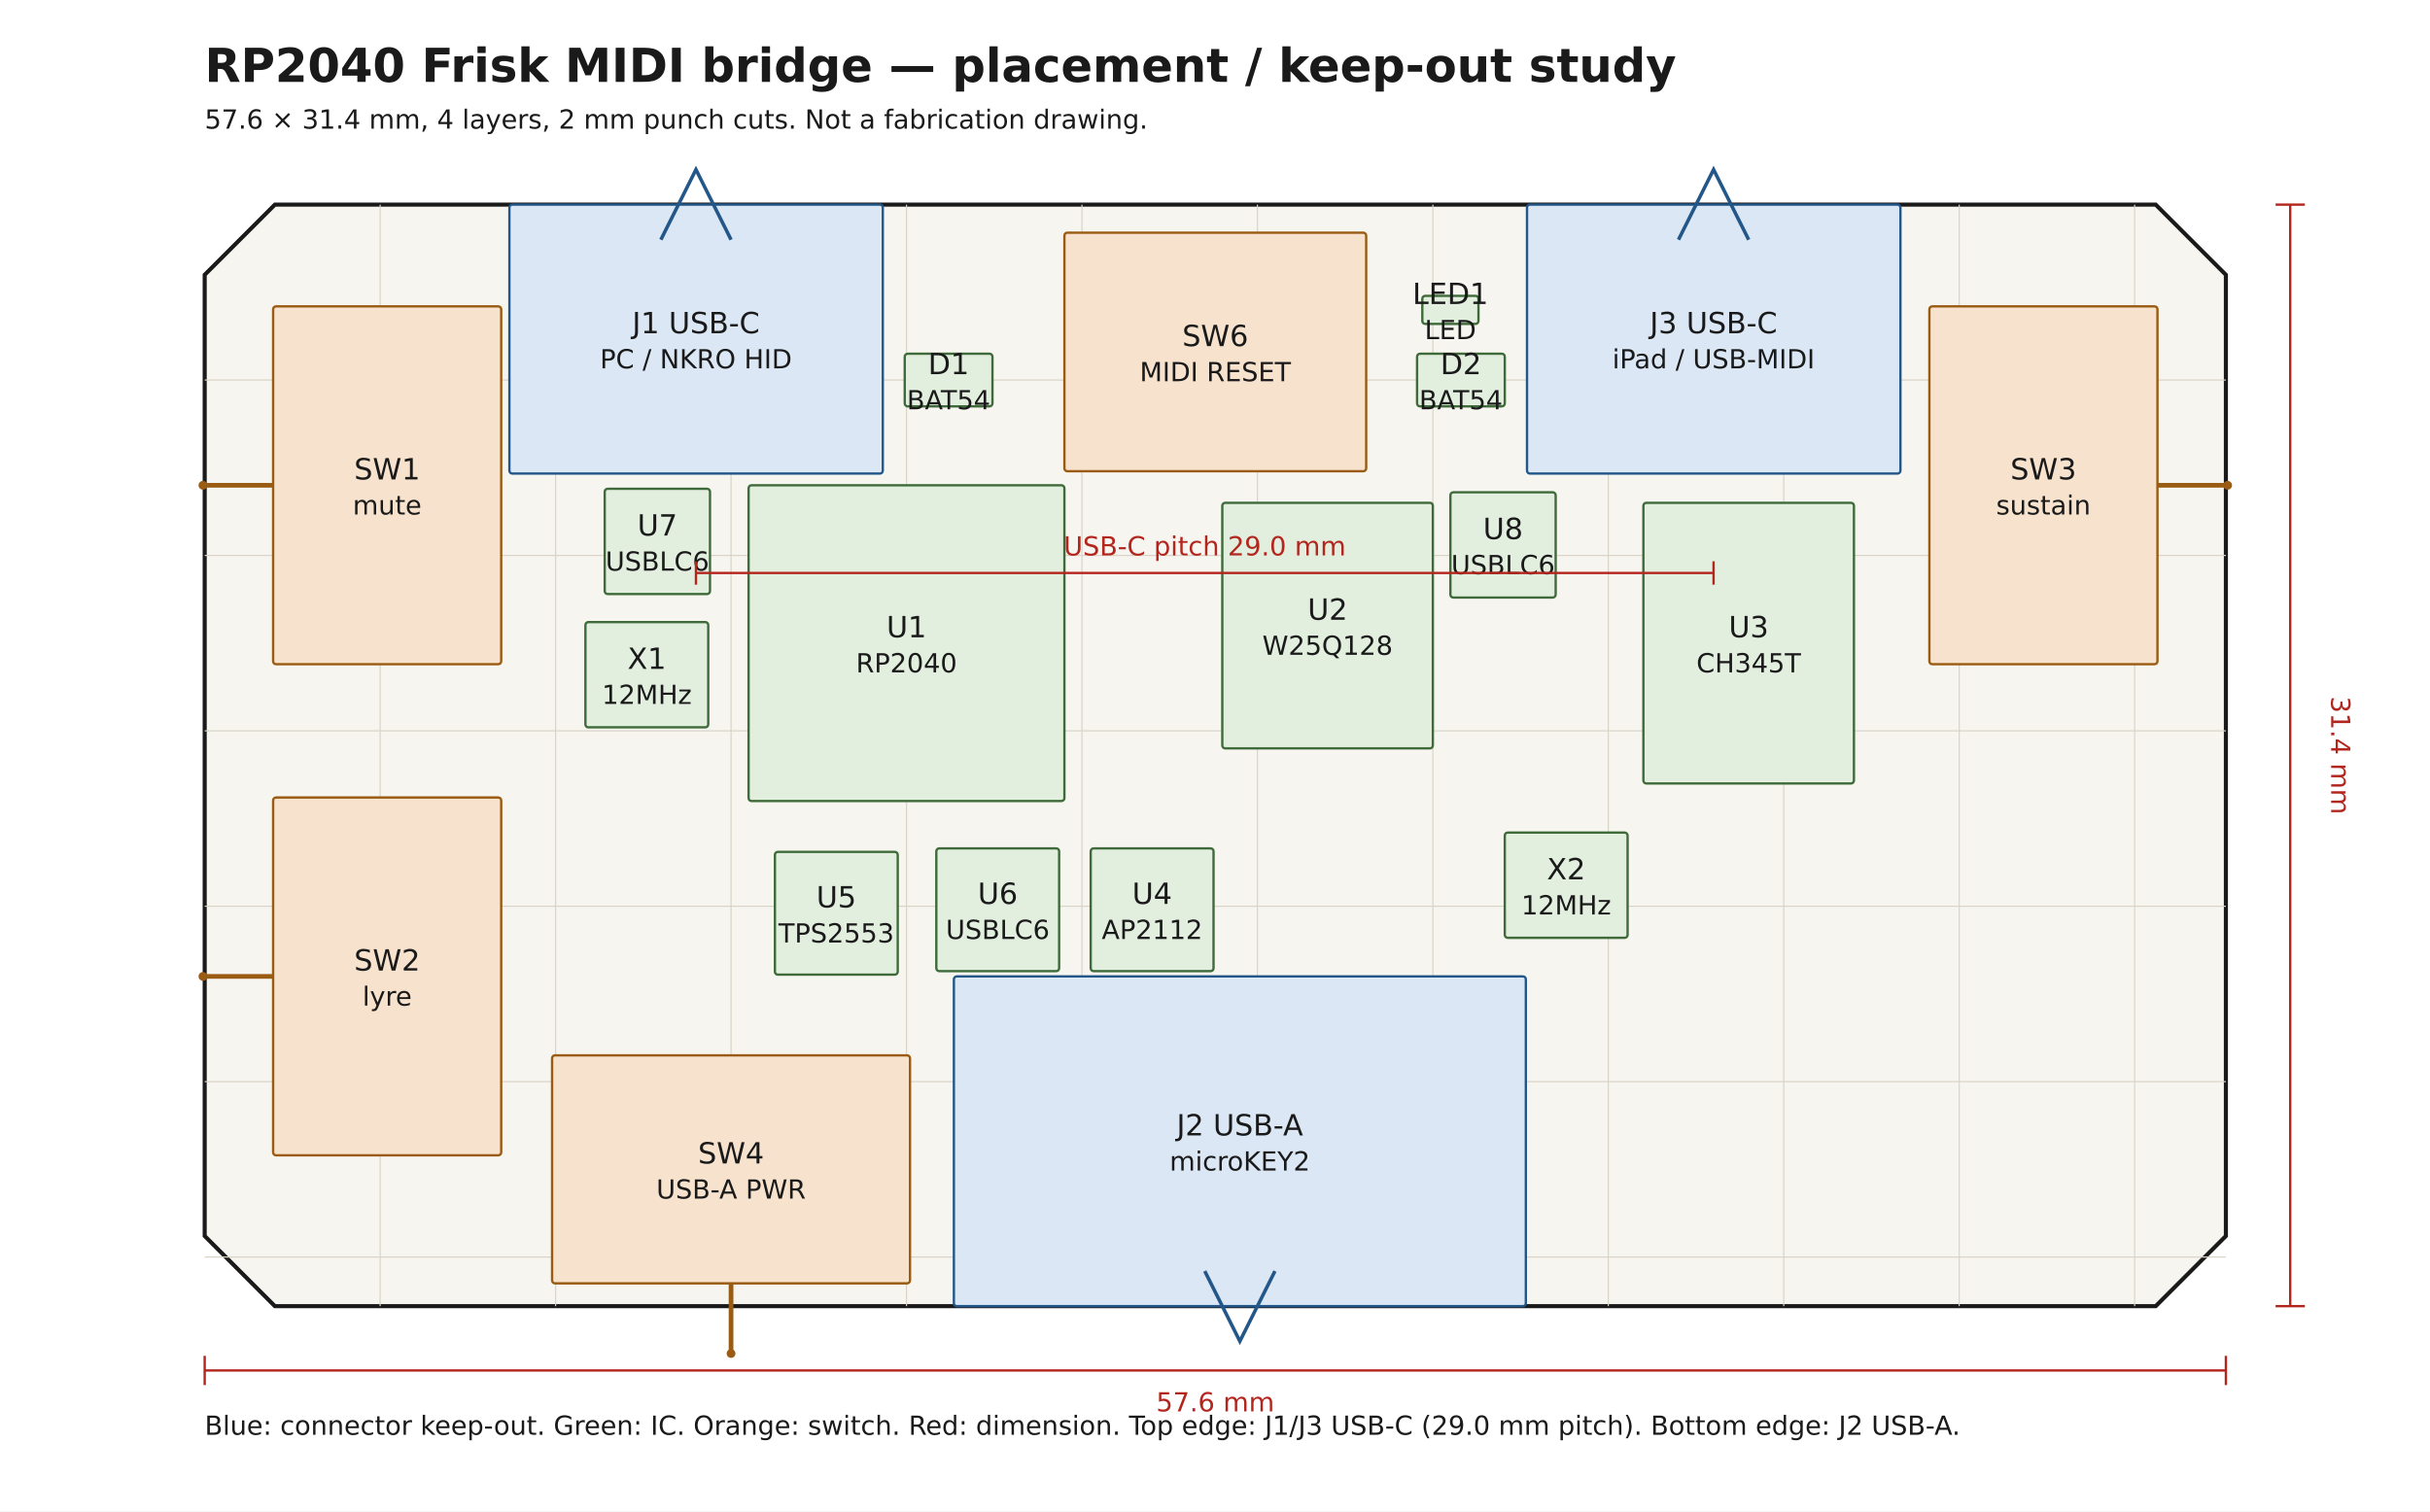
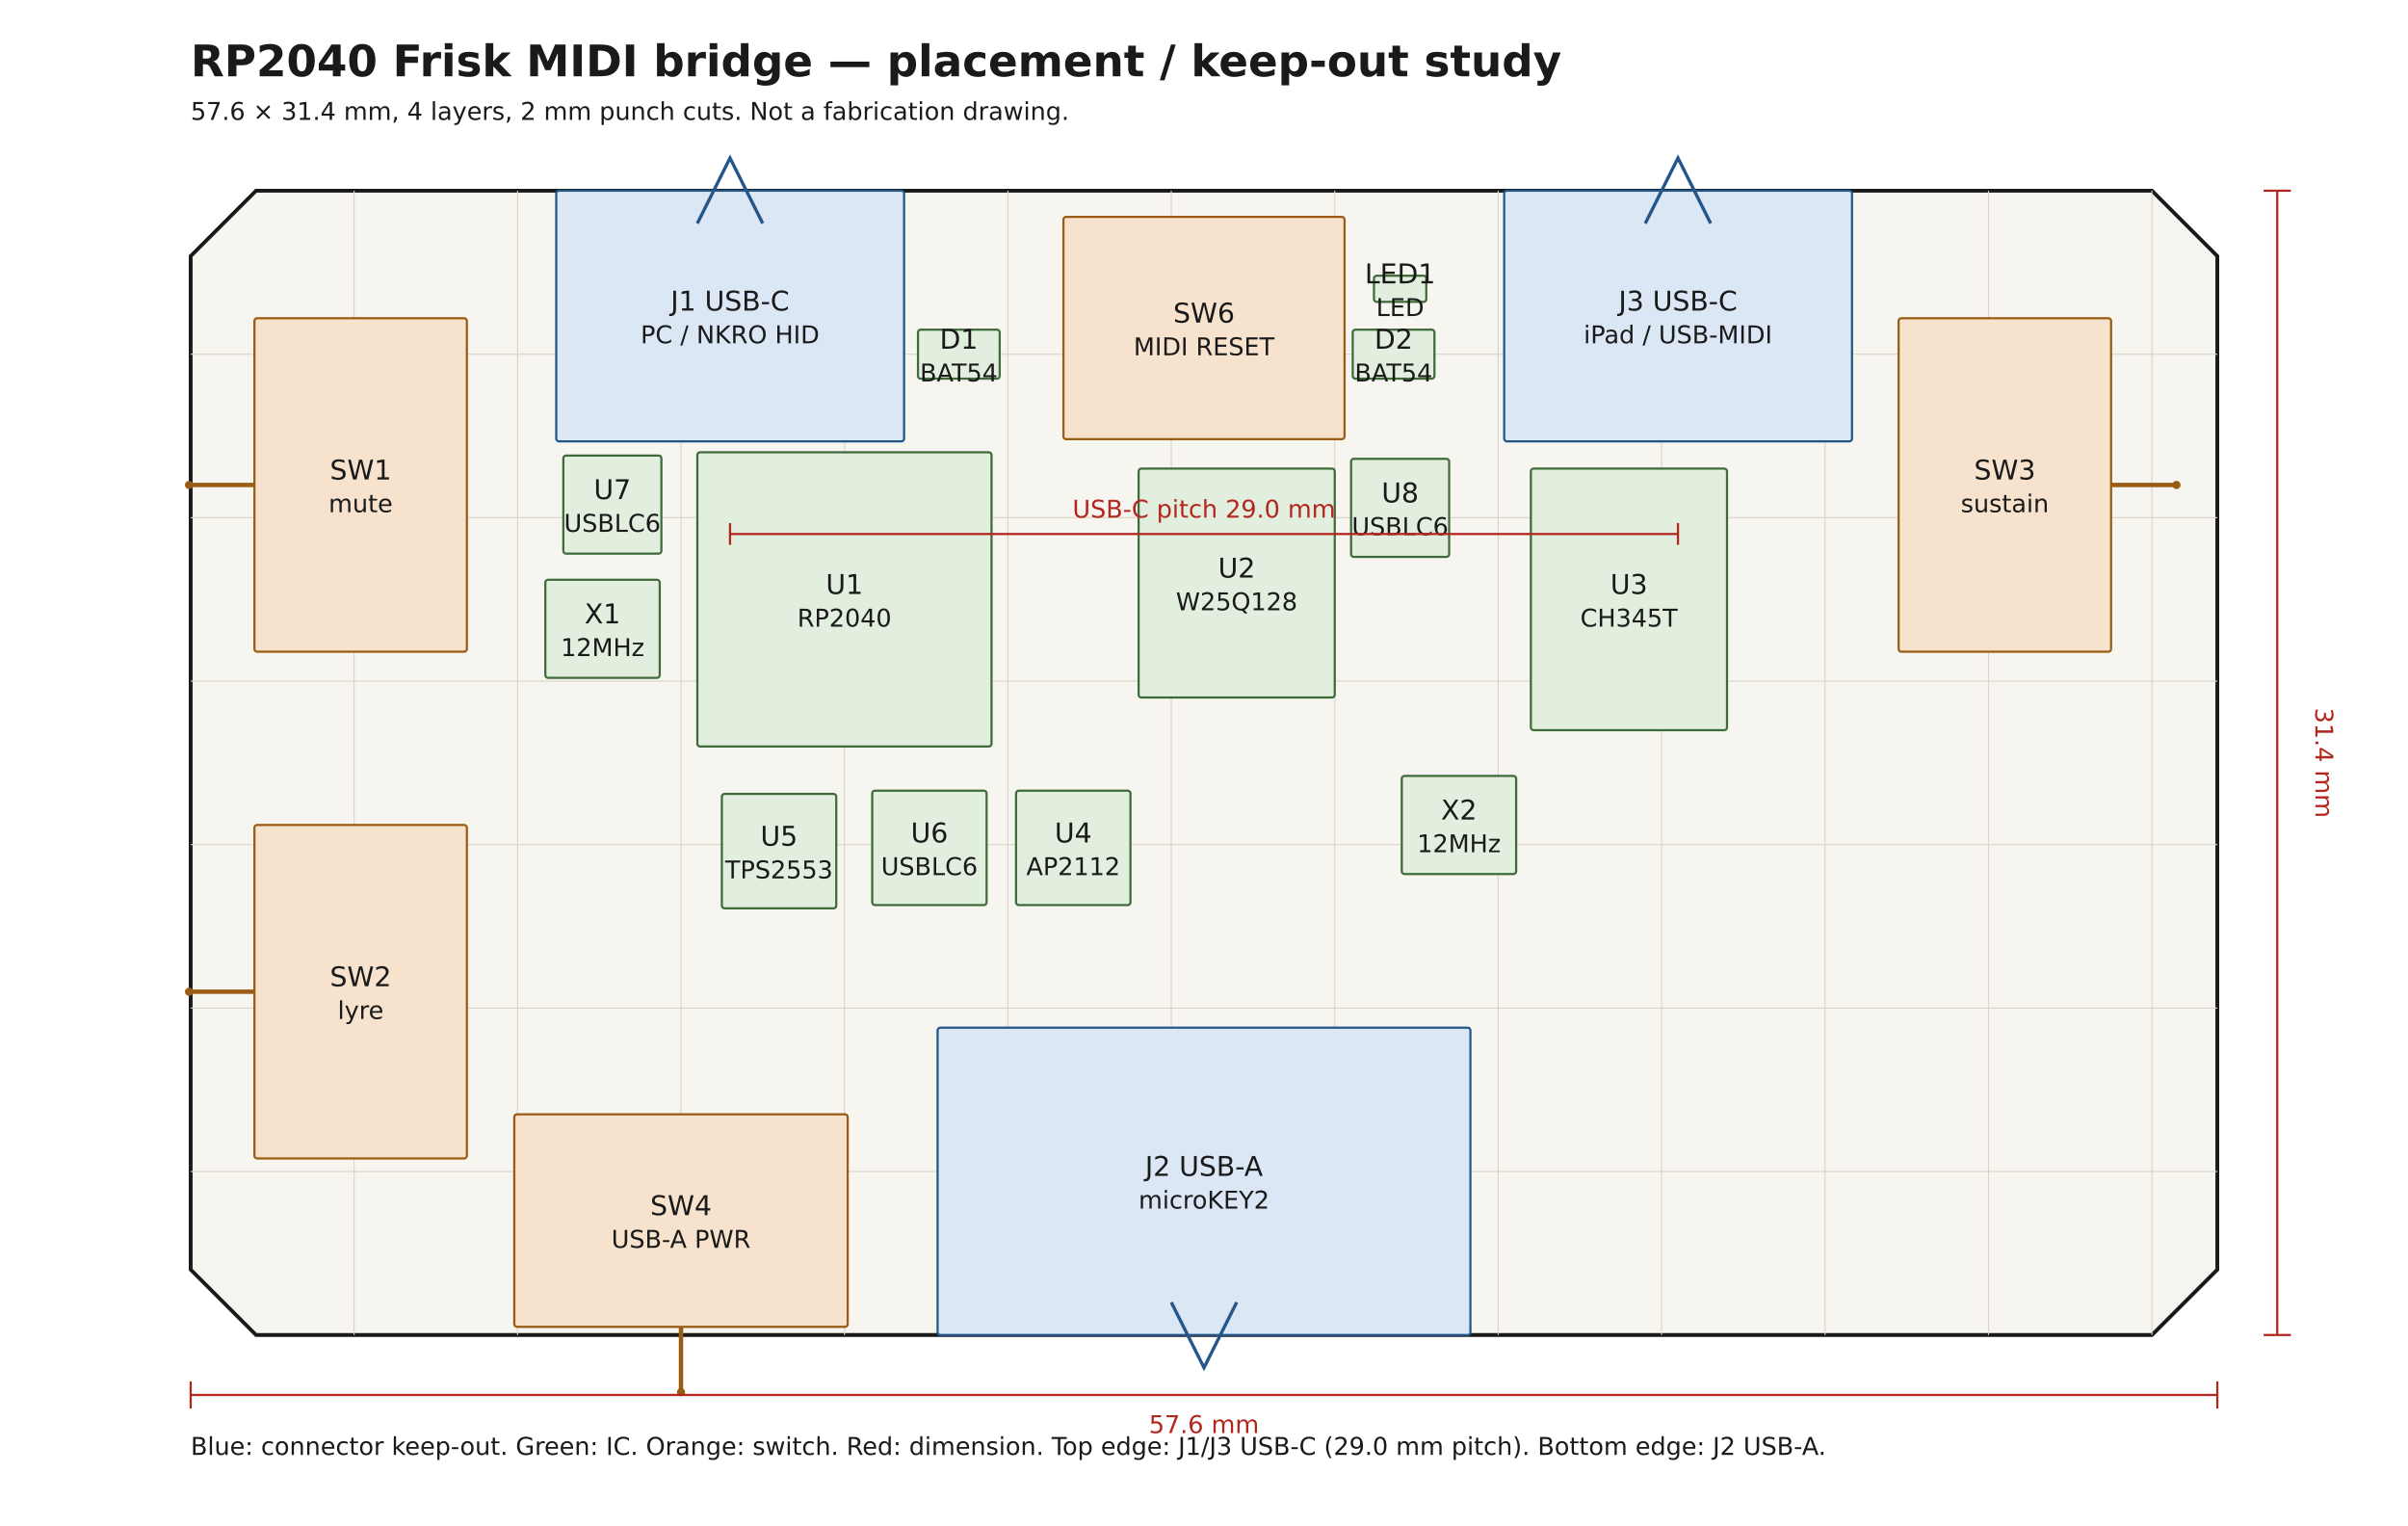
- <svg xmlns="http://www.w3.org/2000/svg" width="831" height="517" viewBox="0 0 831 517">
+ <svg xmlns="http://www.w3.org/2000/svg" width="884" height="560" viewBox="0 0 884 560">
  <rect width="100%" height="100%" fill="#ffffff" />
  <style>text{font-family:'Noto Sans JP','DejaVu Sans',sans-serif;fill:#1a1a1a} .small{font-size:9px} .label{font-size:10px} .title{font-size:16px;font-weight:600} .dim{font-size:9px;fill:#b3261e}</style>
-   <polygon points="94.0,70.0 737.2,70.0 761.2,94.0 761.2,422.8 737.2,446.8 94.0,446.8 70.0,422.8 70.0,94.0" fill="#f7f5ef" stroke="#1a1a1a" stroke-width="1.4" />
-   <line x1="130.0" y1="70.0" x2="130.0" y2="446.8" stroke="#d9d4c7" stroke-width="0.4" />
-   <line x1="190.0" y1="70.0" x2="190.0" y2="446.8" stroke="#d9d4c7" stroke-width="0.4" />
-   <line x1="250.0" y1="70.0" x2="250.0" y2="446.8" stroke="#d9d4c7" stroke-width="0.4" />
-   <line x1="310.0" y1="70.0" x2="310.0" y2="446.8" stroke="#d9d4c7" stroke-width="0.4" />
-   <line x1="370.0" y1="70.0" x2="370.0" y2="446.8" stroke="#d9d4c7" stroke-width="0.4" />
-   <line x1="430.0" y1="70.0" x2="430.0" y2="446.8" stroke="#d9d4c7" stroke-width="0.4" />
-   <line x1="490.0" y1="70.0" x2="490.0" y2="446.8" stroke="#d9d4c7" stroke-width="0.4" />
-   <line x1="550.0" y1="70.0" x2="550.0" y2="446.8" stroke="#d9d4c7" stroke-width="0.4" />
-   <line x1="610.0" y1="70.0" x2="610.0" y2="446.8" stroke="#d9d4c7" stroke-width="0.4" />
-   <line x1="670.0" y1="70.0" x2="670.0" y2="446.8" stroke="#d9d4c7" stroke-width="0.4" />
-   <line x1="730.0" y1="70.0" x2="730.0" y2="446.8" stroke="#d9d4c7" stroke-width="0.4" />
-   <line x1="70.0" y1="130.0" x2="761.2" y2="130.0" stroke="#d9d4c7" stroke-width="0.4" />
-   <line x1="70.0" y1="190.0" x2="761.2" y2="190.0" stroke="#d9d4c7" stroke-width="0.4" />
-   <line x1="70.0" y1="250.0" x2="761.2" y2="250.0" stroke="#d9d4c7" stroke-width="0.4" />
-   <line x1="70.0" y1="310.0" x2="761.2" y2="310.0" stroke="#d9d4c7" stroke-width="0.4" />
-   <line x1="70.0" y1="370.0" x2="761.2" y2="370.0" stroke="#d9d4c7" stroke-width="0.4" />
-   <line x1="70.0" y1="430.0" x2="761.2" y2="430.0" stroke="#d9d4c7" stroke-width="0.4" />
-   <rect x="174.2" y="70.0" width="127.7" height="92.0" rx="1" fill="#dbe7f5" stroke="#235789" stroke-width="0.8" />
-   <text x="238.0" y="114.0" text-anchor="middle" class="label">J1 USB-C</text>
-   <text x="238.0" y="126.0" text-anchor="middle" class="small">PC / NKRO HID</text>
-   <path d="M 226.0 82.0 L 238.0 58.0 L 250.0 82.0" fill="none" stroke="#235789" stroke-width="1.2" />
-   <rect x="522.2" y="70.0" width="127.7" height="92.0" rx="1" fill="#dbe7f5" stroke="#235789" stroke-width="0.8" />
-   <text x="586.0" y="114.0" text-anchor="middle" class="label">J3 USB-C</text>
-   <text x="586.0" y="126.0" text-anchor="middle" class="small">iPad / USB-MIDI</text>
-   <path d="M 574.0 82.0 L 586.0 58.0 L 598.0 82.0" fill="none" stroke="#235789" stroke-width="1.2" />
-   <rect x="326.2" y="334.0" width="195.6" height="112.8" rx="1" fill="#dbe7f5" stroke="#235789" stroke-width="0.8" />
-   <text x="424.0" y="388.4" text-anchor="middle" class="label">J2 USB-A</text>
-   <text x="424.0" y="400.4" text-anchor="middle" class="small">microKEY2</text>
-   <path d="M 412.0 434.8 L 424.0 458.8 L 436.0 434.8" fill="none" stroke="#235789" stroke-width="1.2" />
+   <polygon points="94.0,70.0 790.0,70.0 814.0,94.0 814.0,466.0 790.0,490.0 94.0,490.0 70.0,466.0 70.0,94.0" fill="#f7f5ef" stroke="#1a1a1a" stroke-width="1.4" />
+   <line x1="130.0" y1="70.0" x2="130.0" y2="490.0" stroke="#d9d4c7" stroke-width="0.4" />
+   <line x1="190.0" y1="70.0" x2="190.0" y2="490.0" stroke="#d9d4c7" stroke-width="0.4" />
+   <line x1="250.0" y1="70.0" x2="250.0" y2="490.0" stroke="#d9d4c7" stroke-width="0.4" />
+   <line x1="310.0" y1="70.0" x2="310.0" y2="490.0" stroke="#d9d4c7" stroke-width="0.4" />
+   <line x1="370.0" y1="70.0" x2="370.0" y2="490.0" stroke="#d9d4c7" stroke-width="0.4" />
+   <line x1="430.0" y1="70.0" x2="430.0" y2="490.0" stroke="#d9d4c7" stroke-width="0.4" />
+   <line x1="490.0" y1="70.0" x2="490.0" y2="490.0" stroke="#d9d4c7" stroke-width="0.4" />
+   <line x1="550.0" y1="70.0" x2="550.0" y2="490.0" stroke="#d9d4c7" stroke-width="0.4" />
+   <line x1="610.0" y1="70.0" x2="610.0" y2="490.0" stroke="#d9d4c7" stroke-width="0.4" />
+   <line x1="670.0" y1="70.0" x2="670.0" y2="490.0" stroke="#d9d4c7" stroke-width="0.4" />
+   <line x1="730.0" y1="70.0" x2="730.0" y2="490.0" stroke="#d9d4c7" stroke-width="0.4" />
+   <line x1="790.0" y1="70.0" x2="790.0" y2="490.0" stroke="#d9d4c7" stroke-width="0.4" />
+   <line x1="70.0" y1="130.0" x2="814.0" y2="130.0" stroke="#d9d4c7" stroke-width="0.4" />
+   <line x1="70.0" y1="190.0" x2="814.0" y2="190.0" stroke="#d9d4c7" stroke-width="0.4" />
+   <line x1="70.0" y1="250.0" x2="814.0" y2="250.0" stroke="#d9d4c7" stroke-width="0.4" />
+   <line x1="70.0" y1="310.0" x2="814.0" y2="310.0" stroke="#d9d4c7" stroke-width="0.4" />
+   <line x1="70.0" y1="370.0" x2="814.0" y2="370.0" stroke="#d9d4c7" stroke-width="0.4" />
+   <line x1="70.0" y1="430.0" x2="814.0" y2="430.0" stroke="#d9d4c7" stroke-width="0.4" />
+   <rect x="204.2" y="70.0" width="127.7" height="92.0" rx="1" fill="#dbe7f5" stroke="#235789" stroke-width="0.8" />
+   <text x="268.0" y="114.0" text-anchor="middle" class="label">J1 USB-C</text>
+   <text x="268.0" y="126.0" text-anchor="middle" class="small">PC / NKRO HID</text>
+   <path d="M 256.0 82.0 L 268.0 58.0 L 280.0 82.0" fill="none" stroke="#235789" stroke-width="1.2" />
+   <rect x="552.2" y="70.0" width="127.7" height="92.0" rx="1" fill="#dbe7f5" stroke="#235789" stroke-width="0.8" />
+   <text x="616.0" y="114.0" text-anchor="middle" class="label">J3 USB-C</text>
+   <text x="616.0" y="126.0" text-anchor="middle" class="small">iPad / USB-MIDI</text>
+   <path d="M 604.0 82.0 L 616.0 58.0 L 628.0 82.0" fill="none" stroke="#235789" stroke-width="1.2" />
+   <rect x="344.2" y="377.2" width="195.6" height="112.8" rx="1" fill="#dbe7f5" stroke="#235789" stroke-width="0.8" />
+   <text x="442.0" y="431.6" text-anchor="middle" class="label">J2 USB-A</text>
+   <text x="442.0" y="443.6" text-anchor="middle" class="small">microKEY2</text>
+   <path d="M 430.0 478.0 L 442.0 502.0 L 454.0 478.0" fill="none" stroke="#235789" stroke-width="1.2" />
  <rect x="256.0" y="166.0" width="108.0" height="108.0" rx="1" fill="#e2efdf" stroke="#3f6b3a" stroke-width="0.8" />
  <text x="310.0" y="218.0" text-anchor="middle" class="label">U1</text>
  <text x="310.0" y="230.0" text-anchor="middle" class="small">RP2040</text>
  <rect x="418.0" y="172.0" width="72.0" height="84.0" rx="1" fill="#e2efdf" stroke="#3f6b3a" stroke-width="0.8" />
  <text x="454.0" y="212.0" text-anchor="middle" class="label">U2</text>
  <text x="454.0" y="224.0" text-anchor="middle" class="small">W25Q128</text>
  <rect x="562.0" y="172.0" width="72.0" height="96.0" rx="1" fill="#e2efdf" stroke="#3f6b3a" stroke-width="0.8" />
  <text x="598.0" y="218.0" text-anchor="middle" class="label">U3</text>
  <text x="598.0" y="230.0" text-anchor="middle" class="small">CH345T</text>
  <rect x="373.0" y="290.2" width="42.0" height="42.0" rx="1" fill="#e2efdf" stroke="#3f6b3a" stroke-width="0.8" />
  <text x="394.0" y="309.2" text-anchor="middle" class="label">U4</text>
  <text x="394.0" y="321.2" text-anchor="middle" class="small">AP2112</text>
  <rect x="265.0" y="291.4" width="42.0" height="42.0" rx="1" fill="#e2efdf" stroke="#3f6b3a" stroke-width="0.8" />
  <text x="286.0" y="310.4" text-anchor="middle" class="label">U5</text>
  <text x="286.0" y="322.4" text-anchor="middle" class="small">TPS2553</text>
  <rect x="320.2" y="290.2" width="42.0" height="42.0" rx="1" fill="#e2efdf" stroke="#3f6b3a" stroke-width="0.8" />
  <text x="341.2" y="309.2" text-anchor="middle" class="label">U6</text>
  <text x="341.2" y="321.2" text-anchor="middle" class="small">USBLC6</text>
  <rect x="206.8" y="167.2" width="36.0" height="36.0" rx="1" fill="#e2efdf" stroke="#3f6b3a" stroke-width="0.8" />
  <text x="224.8" y="183.2" text-anchor="middle" class="label">U7</text>
  <text x="224.8" y="195.2" text-anchor="middle" class="small">USBLC6</text>
  <rect x="496.0" y="168.4" width="36.0" height="36.0" rx="1" fill="#e2efdf" stroke="#3f6b3a" stroke-width="0.8" />
  <text x="514.0" y="184.4" text-anchor="middle" class="label">U8</text>
  <text x="514.0" y="196.4" text-anchor="middle" class="small">USBLC6</text>
  <rect x="200.2" y="212.8" width="42.0" height="36.0" rx="1" fill="#e2efdf" stroke="#3f6b3a" stroke-width="0.8" />
  <text x="221.2" y="228.8" text-anchor="middle" class="label">X1</text>
  <text x="221.2" y="240.8" text-anchor="middle" class="small">12MHz</text>
  <rect x="514.6" y="284.8" width="42.0" height="36.0" rx="1" fill="#e2efdf" stroke="#3f6b3a" stroke-width="0.8" />
  <text x="535.6" y="300.8" text-anchor="middle" class="label">X2</text>
  <text x="535.6" y="312.8" text-anchor="middle" class="small">12MHz</text>
-   <rect x="309.4" y="121.0" width="30.0" height="18.0" rx="1" fill="#e2efdf" stroke="#3f6b3a" stroke-width="0.8" />
-   <text x="324.4" y="128.0" text-anchor="middle" class="label">D1</text>
-   <text x="324.4" y="140.0" text-anchor="middle" class="small">BAT54</text>
-   <rect x="484.6" y="121.0" width="30.0" height="18.0" rx="1" fill="#e2efdf" stroke="#3f6b3a" stroke-width="0.8" />
-   <text x="499.6" y="128.0" text-anchor="middle" class="label">D2</text>
-   <text x="499.6" y="140.0" text-anchor="middle" class="small">BAT54</text>
-   <rect x="486.4" y="101.2" width="19.2" height="9.6" rx="1" fill="#e2efdf" stroke="#3f6b3a" stroke-width="0.8" />
-   <text x="496.0" y="104.0" text-anchor="middle" class="label">LED1</text>
-   <text x="496.0" y="116.0" text-anchor="middle" class="small">LED</text>
-   <rect x="93.4" y="104.8" width="78.0" height="122.4" rx="1" fill="#f7e3cd" stroke="#9a5b13" stroke-width="0.8" />
-   <text x="132.4" y="164.0" text-anchor="middle" class="label">SW1</text>
-   <text x="132.4" y="176.0" text-anchor="middle" class="small">mute</text>
-   <line x1="93.4" y1="166.0" x2="69.4" y2="166.0" stroke="#9a5b13" stroke-width="1.6" />
-   <circle cx="69.4" cy="166.0" r="1.5" fill="#9a5b13" />
-   <rect x="93.4" y="272.8" width="78.0" height="122.4" rx="1" fill="#f7e3cd" stroke="#9a5b13" stroke-width="0.8" />
-   <text x="132.4" y="332.0" text-anchor="middle" class="label">SW2</text>
-   <text x="132.4" y="344.0" text-anchor="middle" class="small">lyre</text>
-   <line x1="93.4" y1="334.0" x2="69.4" y2="334.0" stroke="#9a5b13" stroke-width="1.6" />
-   <circle cx="69.4" cy="334.0" r="1.5" fill="#9a5b13" />
-   <rect x="659.8" y="104.8" width="78.0" height="122.4" rx="1" fill="#f7e3cd" stroke="#9a5b13" stroke-width="0.8" />
-   <text x="698.8" y="164.0" text-anchor="middle" class="label">SW3</text>
-   <text x="698.8" y="176.0" text-anchor="middle" class="small">sustain</text>
-   <line x1="737.8" y1="166.0" x2="761.8" y2="166.0" stroke="#9a5b13" stroke-width="1.6" />
-   <circle cx="761.8" cy="166.0" r="1.5" fill="#9a5b13" />
-   <rect x="188.8" y="361.0" width="122.4" height="78.0" rx="1" fill="#f7e3cd" stroke="#9a5b13" stroke-width="0.8" />
-   <text x="250.0" y="398.0" text-anchor="middle" class="label">SW4</text>
-   <text x="250.0" y="410.0" text-anchor="middle" class="small">USB-A PWR</text>
-   <line x1="250.0" y1="439.0" x2="250.0" y2="463.0" stroke="#9a5b13" stroke-width="1.6" />
-   <circle cx="250.0" cy="463.0" r="1.5" fill="#9a5b13" />
-   <rect x="364.0" y="79.6" width="103.2" height="81.6" rx="1" fill="#f7e3cd" stroke="#9a5b13" stroke-width="0.8" />
-   <text x="415.6" y="118.4" text-anchor="middle" class="label">SW6</text>
-   <text x="415.6" y="130.4" text-anchor="middle" class="small">MIDI RESET</text>
-   <line x1="238.0" y1="196.0" x2="586.0" y2="196.0" stroke="#b3261e" stroke-width="0.8" />
-   <line x1="238.0" y1="192.0" x2="238.0" y2="200.0" stroke="#b3261e" stroke-width="0.8" />
-   <line x1="586.0" y1="192.0" x2="586.0" y2="200.0" stroke="#b3261e" stroke-width="0.8" />
-   <text x="412.0" y="190.0" text-anchor="middle" class="dim">USB-C pitch 29.0 mm</text>
-   <line x1="70.0" y1="468.8" x2="761.2" y2="468.8" stroke="#b3261e" stroke-width="0.8" />
-   <line x1="70.0" y1="463.8" x2="70.0" y2="473.8" stroke="#b3261e" stroke-width="0.8" />
-   <line x1="761.2" y1="463.8" x2="761.2" y2="473.8" stroke="#b3261e" stroke-width="0.8" />
-   <text x="415.6" y="482.8" text-anchor="middle" class="dim">57.6 mm</text>
-   <line x1="783.2" y1="70.0" x2="783.2" y2="446.8" stroke="#b3261e" stroke-width="0.8" />
-   <line x1="778.2" y1="70.0" x2="788.2" y2="70.0" stroke="#b3261e" stroke-width="0.8" />
-   <line x1="778.2" y1="446.8" x2="788.2" y2="446.8" stroke="#b3261e" stroke-width="0.8" />
-   <text x="797.2" y="258.4" text-anchor="middle" class="dim" transform="rotate(90 797.2 258.4)">31.4 mm</text>
+   <rect x="337.0" y="121.0" width="30.0" height="18.0" rx="1" fill="#e2efdf" stroke="#3f6b3a" stroke-width="0.8" />
+   <text x="352.0" y="128.0" text-anchor="middle" class="label">D1</text>
+   <text x="352.0" y="140.0" text-anchor="middle" class="small">BAT54</text>
+   <rect x="496.6" y="121.0" width="30.0" height="18.0" rx="1" fill="#e2efdf" stroke="#3f6b3a" stroke-width="0.8" />
+   <text x="511.6" y="128.0" text-anchor="middle" class="label">D2</text>
+   <text x="511.6" y="140.0" text-anchor="middle" class="small">BAT54</text>
+   <rect x="504.4" y="101.2" width="19.2" height="9.6" rx="1" fill="#e2efdf" stroke="#3f6b3a" stroke-width="0.8" />
+   <text x="514.0" y="104.0" text-anchor="middle" class="label">LED1</text>
+   <text x="514.0" y="116.0" text-anchor="middle" class="small">LED</text>
+   <rect x="93.4" y="116.8" width="78.0" height="122.4" rx="1" fill="#f7e3cd" stroke="#9a5b13" stroke-width="0.8" />
+   <text x="132.4" y="176.0" text-anchor="middle" class="label">SW1</text>
+   <text x="132.4" y="188.0" text-anchor="middle" class="small">mute</text>
+   <line x1="93.4" y1="178.0" x2="69.4" y2="178.0" stroke="#9a5b13" stroke-width="1.6" />
+   <circle cx="69.4" cy="178.0" r="1.5" fill="#9a5b13" />
+   <rect x="93.4" y="302.8" width="78.0" height="122.4" rx="1" fill="#f7e3cd" stroke="#9a5b13" stroke-width="0.8" />
+   <text x="132.4" y="362.0" text-anchor="middle" class="label">SW2</text>
+   <text x="132.4" y="374.0" text-anchor="middle" class="small">lyre</text>
+   <line x1="93.4" y1="364.0" x2="69.4" y2="364.0" stroke="#9a5b13" stroke-width="1.6" />
+   <circle cx="69.4" cy="364.0" r="1.5" fill="#9a5b13" />
+   <rect x="697.0" y="116.8" width="78.0" height="122.4" rx="1" fill="#f7e3cd" stroke="#9a5b13" stroke-width="0.8" />
+   <text x="736.0" y="176.0" text-anchor="middle" class="label">SW3</text>
+   <text x="736.0" y="188.0" text-anchor="middle" class="small">sustain</text>
+   <line x1="775.0" y1="178.0" x2="799.0" y2="178.0" stroke="#9a5b13" stroke-width="1.6" />
+   <circle cx="799.0" cy="178.0" r="1.5" fill="#9a5b13" />
+   <rect x="188.8" y="409.0" width="122.4" height="78.0" rx="1" fill="#f7e3cd" stroke="#9a5b13" stroke-width="0.8" />
+   <text x="250.0" y="446.0" text-anchor="middle" class="label">SW4</text>
+   <text x="250.0" y="458.0" text-anchor="middle" class="small">USB-A PWR</text>
+   <line x1="250.0" y1="487.0" x2="250.0" y2="511.0" stroke="#9a5b13" stroke-width="1.6" />
+   <circle cx="250.0" cy="511.0" r="1.5" fill="#9a5b13" />
+   <rect x="390.4" y="79.6" width="103.2" height="81.6" rx="1" fill="#f7e3cd" stroke="#9a5b13" stroke-width="0.8" />
+   <text x="442.0" y="118.4" text-anchor="middle" class="label">SW6</text>
+   <text x="442.0" y="130.4" text-anchor="middle" class="small">MIDI RESET</text>
+   <line x1="268.0" y1="196.0" x2="616.0" y2="196.0" stroke="#b3261e" stroke-width="0.8" />
+   <line x1="268.0" y1="192.0" x2="268.0" y2="200.0" stroke="#b3261e" stroke-width="0.8" />
+   <line x1="616.0" y1="192.0" x2="616.0" y2="200.0" stroke="#b3261e" stroke-width="0.8" />
+   <text x="442.0" y="190.0" text-anchor="middle" class="dim">USB-C pitch 29.0 mm</text>
+   <line x1="70.0" y1="512.0" x2="814.0" y2="512.0" stroke="#b3261e" stroke-width="0.8" />
+   <line x1="70.0" y1="507.0" x2="70.0" y2="517.0" stroke="#b3261e" stroke-width="0.8" />
+   <line x1="814.0" y1="507.0" x2="814.0" y2="517.0" stroke="#b3261e" stroke-width="0.8" />
+   <text x="442.0" y="526.0" text-anchor="middle" class="dim">57.6 mm</text>
+   <line x1="836.0" y1="70.0" x2="836.0" y2="490.0" stroke="#b3261e" stroke-width="0.8" />
+   <line x1="831.0" y1="70.0" x2="841.0" y2="70.0" stroke="#b3261e" stroke-width="0.8" />
+   <line x1="831.0" y1="490.0" x2="841.0" y2="490.0" stroke="#b3261e" stroke-width="0.8" />
+   <text x="850.0" y="280.0" text-anchor="middle" class="dim" transform="rotate(90 850.0 280.0)">31.4 mm</text>
  <text x="70.0" y="28" class="title">RP2040 Frisk MIDI bridge — placement / keep-out study</text>
  <text x="70.0" y="44" class="small">57.6 × 31.4 mm, 4 layers, 2 mm punch cuts. Not a fabrication drawing.</text>
-   <text x="70.0" y="490.8" class="small">Blue: connector keep-out. Green: IC. Orange: switch. Red: dimension. Top edge: J1/J3 USB-C (29.0 mm pitch). Bottom edge: J2 USB-A.</text>
+   <text x="70.0" y="534.0" class="small">Blue: connector keep-out. Green: IC. Orange: switch. Red: dimension. Top edge: J1/J3 USB-C (29.0 mm pitch). Bottom edge: J2 USB-A.</text>
</svg>
